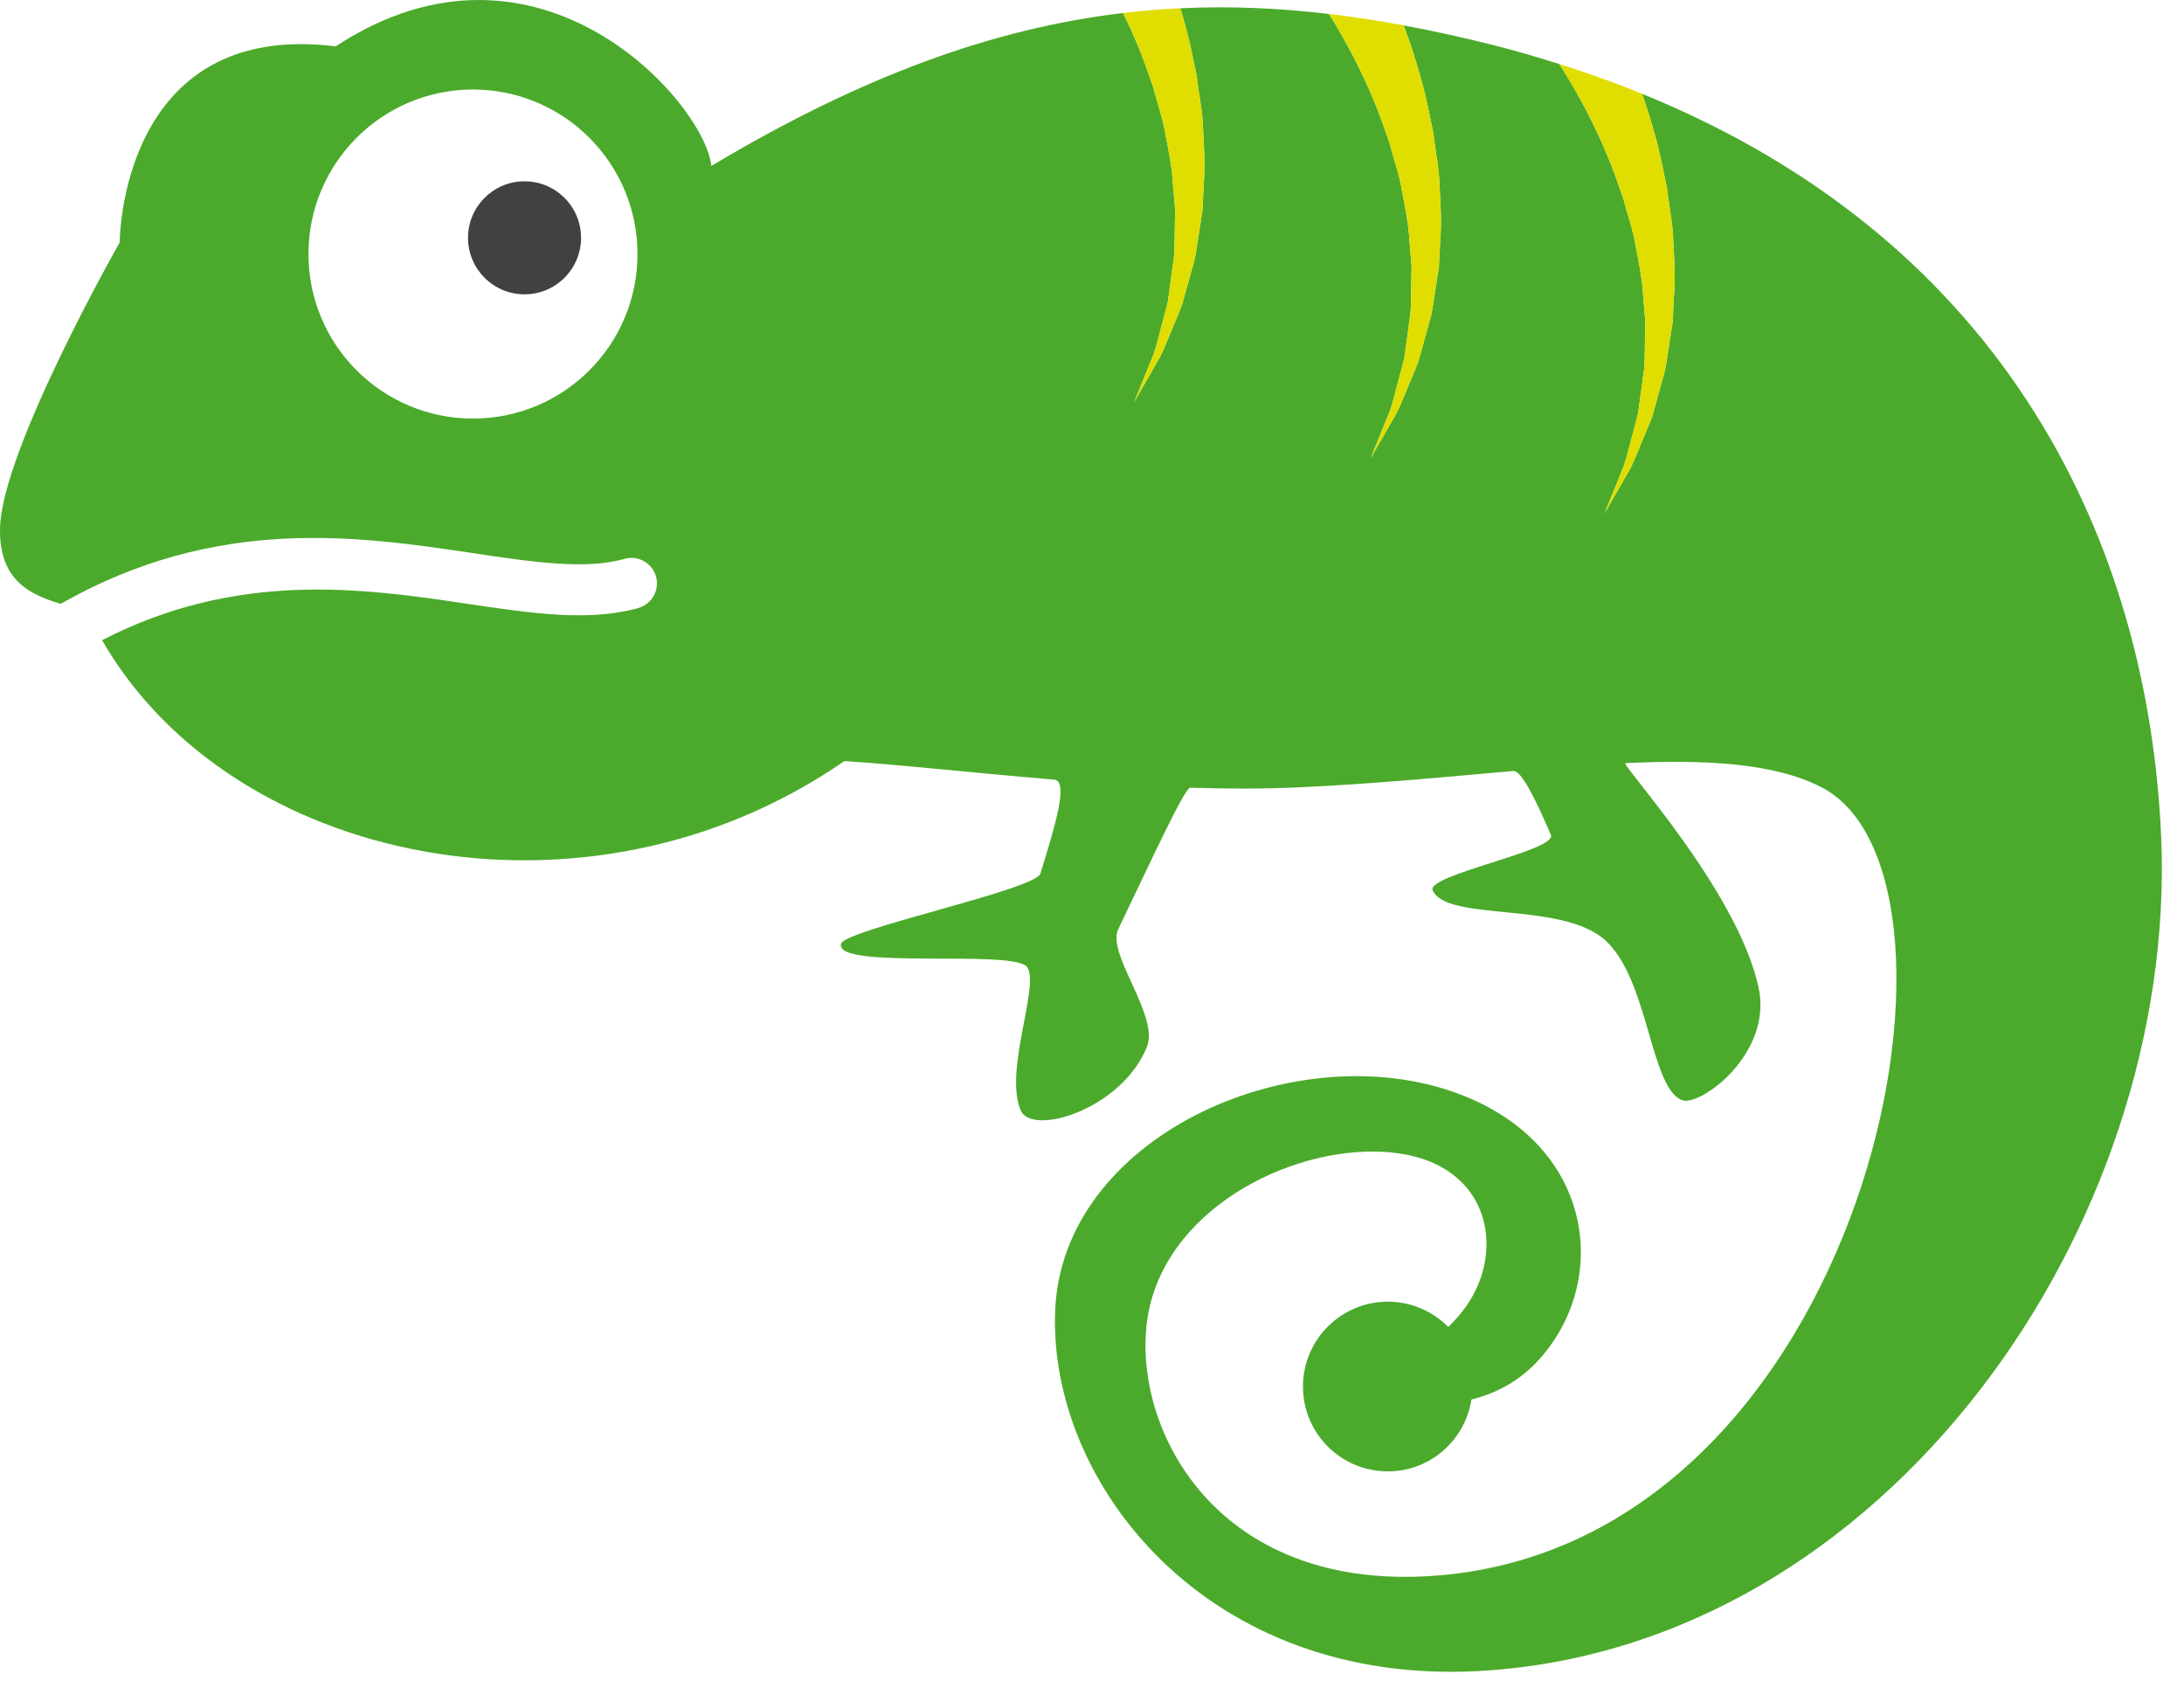
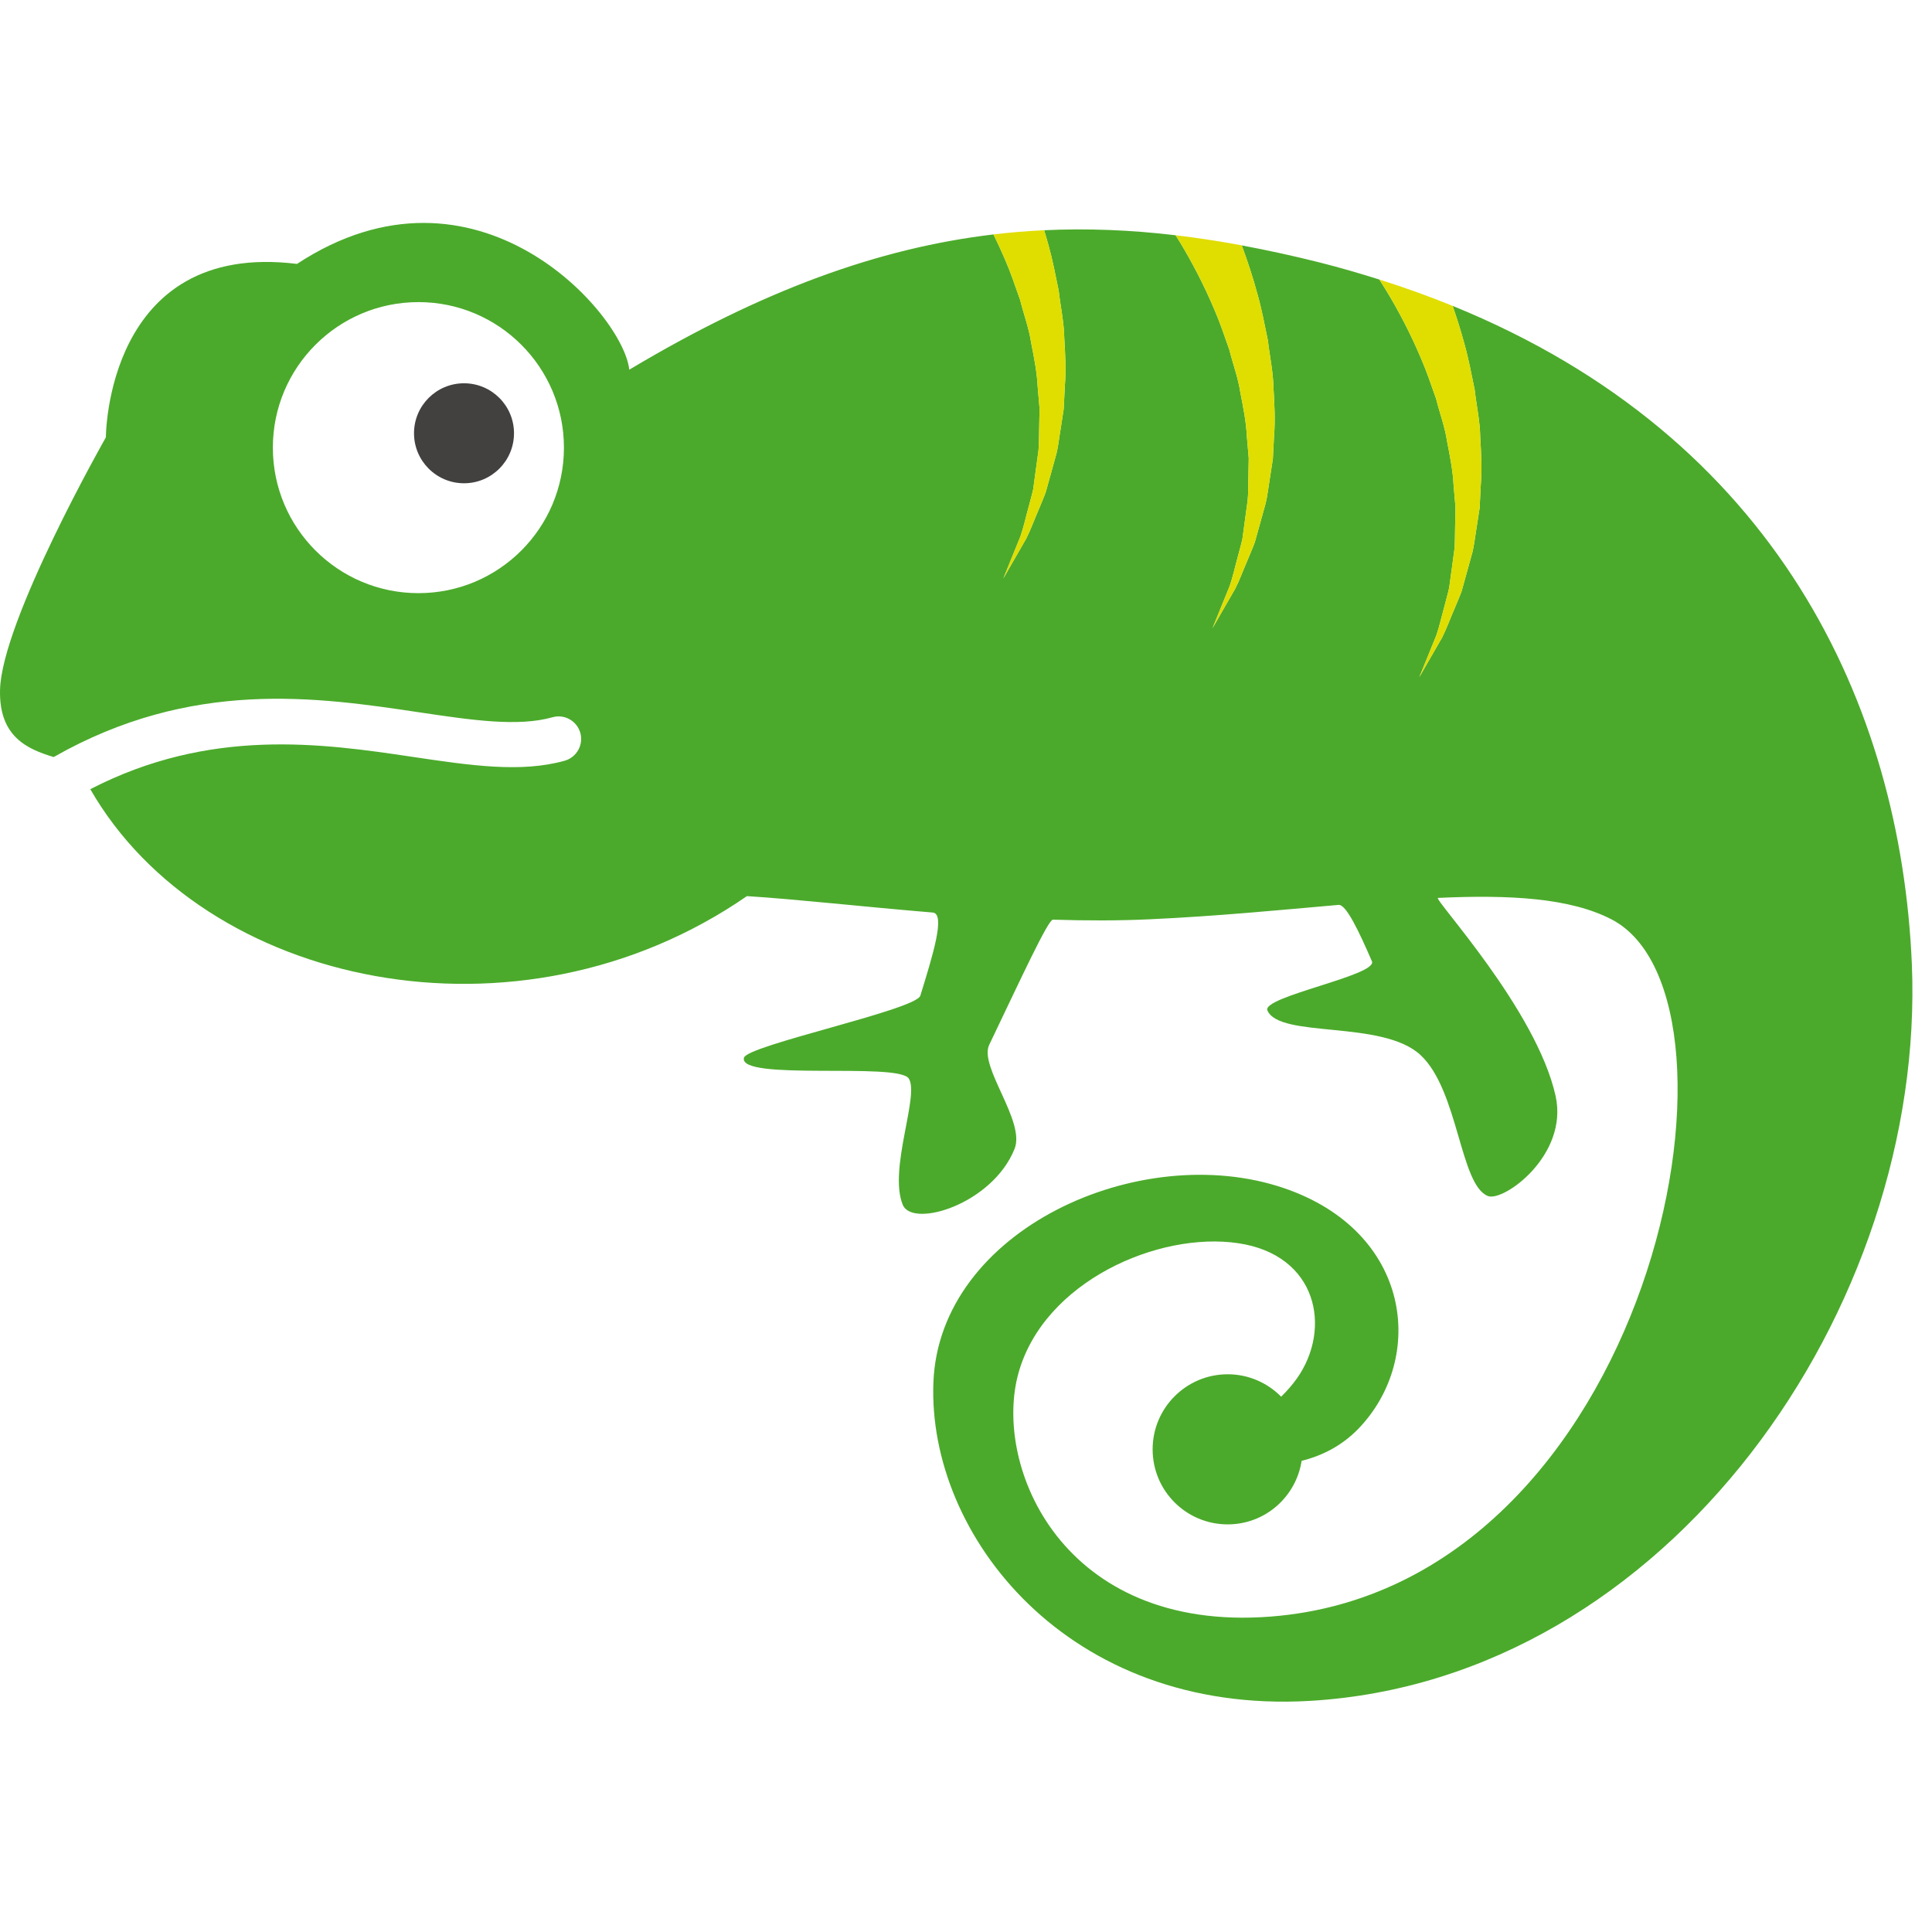
- <svg xmlns="http://www.w3.org/2000/svg" width="100%" height="100%" viewBox="0 0 65 50" version="1.1" xml:space="preserve" style="fill-rule:evenodd;clip-rule:evenodd;stroke-linejoin:round;stroke-miterlimit:1.414;">
-   <path d="M15.611,5.395c-0.929,0 -1.682,0.753 -1.682,1.682c0,0.928 0.753,1.682 1.682,1.682c0.929,0 1.682,-0.754 1.682,-1.682c0,-0.929 -0.753,-1.682 -1.682,-1.682" style="fill:#434040;fill-rule:nonzero;" />
-   <path d="M14.078,12.456c-2.705,0 -4.898,-2.191 -4.898,-4.896c0,-2.703 2.193,-4.896 4.898,-4.896c2.703,0 4.895,2.193 4.895,4.896c0,2.705 -2.19,4.896 -4.895,4.896m50.244,12.474c-0.375,-8.702 -4.549,-17.706 -15.45,-22.139c0.142,0.407 0.277,0.836 0.399,1.286c0.137,0.488 0.234,1.007 0.342,1.527c0.06,0.531 0.179,1.057 0.188,1.602c0.031,0.538 0.064,1.074 0.019,1.605c-0.014,0.263 -0.027,0.524 -0.04,0.782c-0.04,0.256 -0.078,0.508 -0.117,0.757c-0.043,0.246 -0.066,0.491 -0.123,0.723c-0.065,0.232 -0.127,0.459 -0.188,0.679c-0.061,0.22 -0.12,0.432 -0.177,0.638c-0.073,0.201 -0.159,0.39 -0.233,0.573c-0.157,0.363 -0.28,0.702 -0.424,0.986c-0.159,0.277 -0.298,0.517 -0.412,0.716c-0.227,0.395 -0.356,0.619 -0.356,0.619c0,0 0.098,-0.241 0.27,-0.661c0.084,-0.21 0.188,-0.463 0.306,-0.754c0.104,-0.297 0.178,-0.645 0.282,-1.014c0.046,-0.186 0.104,-0.377 0.147,-0.577c0.028,-0.206 0.057,-0.416 0.087,-0.633c0.029,-0.215 0.059,-0.438 0.09,-0.664c0.024,-0.227 0.014,-0.463 0.022,-0.698c0.005,-0.236 0.009,-0.475 0.014,-0.718c-0.021,-0.242 -0.042,-0.487 -0.063,-0.734c-0.024,-0.492 -0.123,-0.984 -0.219,-1.475c-0.072,-0.492 -0.253,-0.966 -0.37,-1.438c-0.165,-0.463 -0.316,-0.92 -0.502,-1.346c-0.361,-0.859 -0.769,-1.626 -1.152,-2.259c-0.087,-0.144 -0.172,-0.278 -0.255,-0.408c-0.644,-0.203 -1.303,-0.396 -1.99,-0.57c-0.899,-0.227 -1.776,-0.417 -2.64,-0.579c0.192,0.518 0.378,1.075 0.537,1.67c0.138,0.489 0.235,1.008 0.343,1.528c0.06,0.531 0.179,1.057 0.188,1.601c0.032,0.539 0.063,1.075 0.019,1.606c-0.013,0.262 -0.027,0.525 -0.04,0.782c-0.039,0.255 -0.078,0.508 -0.117,0.756c-0.042,0.247 -0.066,0.491 -0.123,0.725c-0.064,0.232 -0.127,0.457 -0.188,0.678c-0.061,0.218 -0.12,0.432 -0.178,0.638c-0.072,0.201 -0.158,0.389 -0.232,0.573c-0.157,0.363 -0.279,0.702 -0.424,0.987c-0.159,0.275 -0.298,0.516 -0.412,0.714c-0.226,0.395 -0.356,0.62 -0.356,0.62c0,0 0.098,-0.24 0.269,-0.662c0.086,-0.21 0.189,-0.463 0.307,-0.753c0.104,-0.296 0.178,-0.645 0.281,-1.014c0.048,-0.186 0.105,-0.376 0.149,-0.577c0.028,-0.205 0.056,-0.416 0.086,-0.634c0.029,-0.215 0.059,-0.436 0.09,-0.664c0.024,-0.225 0.014,-0.461 0.023,-0.697c0.004,-0.236 0.009,-0.476 0.013,-0.718c-0.021,-0.243 -0.042,-0.487 -0.063,-0.734c-0.024,-0.492 -0.123,-0.985 -0.219,-1.475c-0.073,-0.492 -0.253,-0.967 -0.37,-1.438c-0.165,-0.464 -0.315,-0.92 -0.501,-1.346c-0.363,-0.859 -0.77,-1.626 -1.152,-2.259c-0.053,-0.087 -0.104,-0.166 -0.156,-0.248c-1.497,-0.178 -2.963,-0.238 -4.422,-0.169c0.05,0.168 0.101,0.334 0.147,0.507c0.138,0.488 0.236,1.008 0.343,1.527c0.06,0.532 0.179,1.058 0.188,1.602c0.032,0.54 0.063,1.074 0.019,1.605c-0.013,0.264 -0.027,0.525 -0.04,0.783c-0.039,0.255 -0.078,0.507 -0.117,0.756c-0.043,0.246 -0.066,0.491 -0.123,0.724c-0.064,0.233 -0.127,0.458 -0.188,0.68c-0.061,0.218 -0.12,0.43 -0.178,0.636c-0.072,0.201 -0.159,0.39 -0.232,0.573c-0.157,0.364 -0.279,0.704 -0.425,0.987c-0.159,0.276 -0.297,0.518 -0.411,0.716c-0.226,0.394 -0.356,0.619 -0.356,0.619c0,0 0.098,-0.241 0.269,-0.662c0.085,-0.209 0.189,-0.463 0.307,-0.754c0.104,-0.294 0.178,-0.645 0.281,-1.012c0.047,-0.186 0.105,-0.377 0.149,-0.579c0.028,-0.203 0.056,-0.416 0.085,-0.633c0.03,-0.215 0.06,-0.437 0.091,-0.663c0.023,-0.227 0.014,-0.463 0.023,-0.699c0.004,-0.236 0.008,-0.475 0.013,-0.718c-0.021,-0.241 -0.042,-0.486 -0.063,-0.733c-0.024,-0.492 -0.123,-0.986 -0.219,-1.475c-0.073,-0.492 -0.253,-0.967 -0.37,-1.439c-0.165,-0.462 -0.315,-0.919 -0.502,-1.346c-0.127,-0.3 -0.26,-0.585 -0.395,-0.861c-3.866,0.459 -7.775,1.875 -12.254,4.551c-0.197,-1.879 -5.145,-7.519 -11.179,-3.559c-6.43,-0.795 -6.43,5.835 -6.43,5.835c0,0 -3.515,6.18 -3.561,8.508c-0.033,1.557 0.906,1.978 1.805,2.248c4.647,-2.646 8.865,-2.017 12.293,-1.506c1.785,0.267 3.332,0.494 4.49,0.167c0.4,-0.114 0.821,0.122 0.935,0.525c0.113,0.401 -0.121,0.821 -0.523,0.937c-1.473,0.413 -3.165,0.162 -5.127,-0.13c-3.066,-0.458 -6.813,-0.988 -10.836,1.088c3.821,6.655 14.403,8.912 22.091,3.598c1.677,0.105 3.877,0.355 6.251,0.552c0.438,0.037 0.009,1.418 -0.416,2.797c-0.149,0.48 -5.823,1.668 -5.934,2.088c-0.206,0.792 5.158,0.148 5.541,0.695c0.38,0.549 -0.692,3.067 -0.197,4.255c0.329,0.791 3.009,-0.019 3.759,-1.881c0.378,-0.927 -1.205,-2.766 -0.853,-3.501c1.056,-2.205 1.982,-4.215 2.144,-4.213c1.101,0.034 2.197,0.038 3.262,-0.013c2.22,-0.101 4.365,-0.31 6.349,-0.484c0.252,-0.021 0.675,0.865 1.122,1.898c0.202,0.473 -3.718,1.188 -3.516,1.654c0.414,0.947 3.859,0.31 5.145,1.494c1.287,1.188 1.328,4.383 2.276,4.75c0.524,0.2 2.713,-1.372 2.275,-3.364c-0.639,-2.908 -4.14,-6.66 -3.956,-6.667c2.429,-0.113 4.449,0.004 5.835,0.721c5.146,2.663 1.387,22.467 -11.475,23.459c-7.007,0.538 -9.346,-5.067 -8.476,-8.193c0.859,-3.089 4.719,-4.768 7.39,-4.37c2.671,0.392 3.164,2.868 1.98,4.548c-0.159,0.222 -0.338,0.426 -0.532,0.616c-0.457,-0.464 -1.095,-0.754 -1.798,-0.754c-1.396,0 -2.526,1.132 -2.526,2.526c0,1.397 1.13,2.524 2.526,2.524c1.261,0 2.298,-0.925 2.487,-2.138c0.679,-0.169 1.35,-0.498 1.92,-1.09c2.276,-2.376 1.78,-6.63 -2.53,-8.09c-4.822,-1.632 -11.58,1.399 -11.779,6.544c-0.198,5.142 4.522,11.178 12.653,10.713c12.067,-0.696 20.75,-13.227 20.266,-24.795" style="fill:#4baa2b;fill-rule:nonzero;" />
-   <path d="M34.322,2.594c0.117,0.472 0.297,0.947 0.37,1.439c0.096,0.489 0.195,0.983 0.219,1.475c0.021,0.247 0.042,0.492 0.063,0.733c-0.005,0.243 -0.01,0.482 -0.013,0.718c-0.009,0.236 0,0.472 -0.023,0.698c-0.031,0.227 -0.061,0.449 -0.091,0.664c-0.029,0.217 -0.057,0.429 -0.086,0.633c-0.043,0.202 -0.101,0.392 -0.148,0.578c-0.104,0.368 -0.177,0.718 -0.281,1.013c-0.118,0.291 -0.222,0.545 -0.307,0.754c-0.171,0.42 -0.269,0.662 -0.269,0.662c0,0 0.129,-0.225 0.356,-0.619c0.114,-0.198 0.252,-0.44 0.411,-0.717c0.145,-0.282 0.267,-0.623 0.425,-0.986c0.073,-0.183 0.16,-0.372 0.232,-0.573c0.058,-0.206 0.117,-0.418 0.178,-0.636c0.061,-0.222 0.123,-0.447 0.188,-0.68c0.057,-0.233 0.08,-0.478 0.123,-0.724c0.039,-0.249 0.077,-0.501 0.117,-0.756c0.013,-0.258 0.027,-0.519 0.039,-0.783c0.045,-0.531 0.013,-1.065 -0.018,-1.605c-0.009,-0.544 -0.128,-1.07 -0.188,-1.602c-0.108,-0.519 -0.205,-1.039 -0.343,-1.527c-0.046,-0.174 -0.097,-0.339 -0.147,-0.507c-0.568,0.027 -1.136,0.073 -1.704,0.141c0.135,0.276 0.268,0.561 0.395,0.861c0.187,0.426 0.337,0.884 0.502,1.346" style="fill:#e0dd00;fill-rule:nonzero;" />
-   <path d="M40.858,2.921c0.187,0.427 0.337,0.884 0.502,1.346c0.117,0.472 0.298,0.947 0.37,1.439c0.096,0.49 0.195,0.982 0.219,1.475c0.021,0.246 0.042,0.491 0.063,0.734c-0.005,0.242 -0.009,0.482 -0.013,0.718c-0.009,0.236 0.001,0.472 -0.023,0.697c-0.031,0.227 -0.061,0.448 -0.09,0.664c-0.03,0.218 -0.059,0.429 -0.087,0.634c-0.043,0.2 -0.101,0.391 -0.147,0.577c-0.104,0.37 -0.178,0.718 -0.282,1.014c-0.118,0.29 -0.222,0.544 -0.306,0.753c-0.172,0.421 -0.27,0.662 -0.27,0.662c0,0 0.129,-0.226 0.356,-0.619c0.115,-0.198 0.253,-0.44 0.412,-0.716c0.144,-0.284 0.267,-0.624 0.424,-0.987c0.074,-0.183 0.16,-0.372 0.233,-0.573c0.057,-0.205 0.116,-0.418 0.177,-0.637c0.061,-0.221 0.123,-0.447 0.188,-0.678c0.057,-0.234 0.08,-0.477 0.123,-0.725c0.039,-0.247 0.077,-0.501 0.117,-0.756c0.013,-0.258 0.026,-0.52 0.04,-0.783c0.045,-0.53 0.012,-1.066 -0.019,-1.605c-0.009,-0.544 -0.128,-1.07 -0.188,-1.602c-0.108,-0.519 -0.205,-1.039 -0.342,-1.527c-0.161,-0.595 -0.346,-1.152 -0.538,-1.671c-0.752,-0.14 -1.493,-0.253 -2.225,-0.34c0.051,0.082 0.102,0.16 0.154,0.247c0.383,0.634 0.791,1.4 1.152,2.259" style="fill:#e0dd00;fill-rule:nonzero;" />
-   <path d="M47.814,4.571c0.187,0.427 0.337,0.884 0.502,1.347c0.117,0.471 0.298,0.946 0.37,1.437c0.096,0.492 0.195,0.984 0.219,1.476c0.021,0.247 0.042,0.492 0.063,0.734c-0.005,0.243 -0.009,0.481 -0.013,0.718c-0.009,0.235 0.001,0.471 -0.023,0.698c-0.031,0.226 -0.061,0.448 -0.09,0.664c-0.03,0.216 -0.059,0.427 -0.087,0.633c-0.043,0.2 -0.101,0.39 -0.147,0.576c-0.104,0.37 -0.178,0.718 -0.282,1.014c-0.118,0.292 -0.222,0.546 -0.306,0.755c-0.172,0.42 -0.27,0.661 -0.27,0.661c0,0 0.129,-0.225 0.356,-0.619c0.115,-0.199 0.253,-0.439 0.412,-0.716c0.144,-0.284 0.267,-0.623 0.424,-0.986c0.074,-0.183 0.16,-0.372 0.233,-0.573c0.057,-0.206 0.116,-0.418 0.177,-0.638c0.061,-0.22 0.123,-0.447 0.188,-0.679c0.057,-0.232 0.08,-0.477 0.123,-0.723c0.039,-0.249 0.077,-0.501 0.117,-0.757c0.013,-0.258 0.026,-0.519 0.04,-0.783c0.045,-0.53 0.012,-1.066 -0.019,-1.605c-0.009,-0.544 -0.128,-1.07 -0.188,-1.602c-0.108,-0.519 -0.205,-1.038 -0.342,-1.527c-0.122,-0.45 -0.257,-0.878 -0.399,-1.285c-0.786,-0.32 -1.607,-0.615 -2.464,-0.886c0.082,0.13 0.167,0.264 0.254,0.407c0.383,0.634 0.791,1.401 1.152,2.259" style="fill:#e0dd00;fill-rule:nonzero;" />
+ <svg xmlns="http://www.w3.org/2000/svg" width="100%" height="100%" viewBox="0 0 65 65" version="1.1" xml:space="preserve" style="fill-rule:evenodd;clip-rule:evenodd;stroke-linejoin:round;stroke-miterlimit:1.414;">
+   <g transform="matrix(1,0,0,1,0,7.5)">
+     <path d="M15.611,5.395C14.682,5.395 13.929,6.148 13.929,7.077C13.929,8.005 14.682,8.759 15.611,8.759C16.54,8.759 17.293,8.005 17.293,7.077C17.293,6.148 16.54,5.395 15.611,5.395" style="fill:rgb(67,64,64);fill-rule:nonzero;" />
+   </g>
+   <g transform="matrix(1,0,0,1,0,7.5)">
+     <path d="M14.078,12.456C11.373,12.456 9.18,10.265 9.18,7.56C9.18,4.857 11.373,2.664 14.078,2.664C16.781,2.664 18.973,4.857 18.973,7.56C18.973,10.265 16.783,12.456 14.078,12.456M64.322,24.93C63.947,16.228 59.773,7.224 48.872,2.791C49.014,3.198 49.149,3.627 49.271,4.077C49.408,4.565 49.505,5.084 49.613,5.604C49.673,6.135 49.792,6.661 49.801,7.206C49.832,7.744 49.865,8.28 49.82,8.811C49.806,9.074 49.793,9.335 49.78,9.593C49.74,9.849 49.702,10.101 49.663,10.35C49.62,10.596 49.597,10.841 49.54,11.073C49.475,11.305 49.413,11.532 49.352,11.752C49.291,11.972 49.232,12.184 49.175,12.39C49.102,12.591 49.016,12.78 48.942,12.963C48.785,13.326 48.662,13.665 48.518,13.949C48.359,14.226 48.22,14.466 48.106,14.665C47.879,15.06 47.75,15.284 47.75,15.284C47.75,15.284 47.848,15.043 48.02,14.623C48.104,14.413 48.208,14.16 48.326,13.869C48.43,13.572 48.504,13.224 48.608,12.855C48.654,12.669 48.712,12.478 48.755,12.278C48.783,12.072 48.812,11.862 48.842,11.645C48.871,11.43 48.901,11.207 48.932,10.981C48.956,10.754 48.946,10.518 48.954,10.283C48.959,10.047 48.963,9.808 48.968,9.565C48.947,9.323 48.926,9.078 48.905,8.831C48.881,8.339 48.782,7.847 48.686,7.356C48.614,6.864 48.433,6.39 48.316,5.918C48.151,5.455 48,4.998 47.814,4.572C47.453,3.713 47.045,2.946 46.662,2.313C46.575,2.169 46.49,2.035 46.407,1.905C45.763,1.702 45.104,1.509 44.417,1.335C43.518,1.108 42.641,0.918 41.777,0.756C41.969,1.274 42.155,1.831 42.314,2.426C42.452,2.915 42.549,3.434 42.657,3.954C42.717,4.485 42.836,5.011 42.845,5.555C42.877,6.094 42.908,6.63 42.864,7.161C42.851,7.423 42.837,7.686 42.824,7.943C42.785,8.198 42.746,8.451 42.707,8.699C42.665,8.946 42.641,9.19 42.584,9.424C42.52,9.656 42.457,9.881 42.396,10.102C42.335,10.32 42.276,10.534 42.218,10.74C42.146,10.941 42.06,11.129 41.986,11.313C41.829,11.676 41.707,12.015 41.562,12.3C41.403,12.575 41.264,12.816 41.15,13.014C40.924,13.409 40.794,13.634 40.794,13.634C40.794,13.634 40.892,13.394 41.063,12.972C41.149,12.762 41.252,12.509 41.37,12.219C41.474,11.923 41.548,11.574 41.651,11.205C41.699,11.019 41.756,10.829 41.8,10.628C41.828,10.423 41.856,10.212 41.886,9.994C41.915,9.779 41.945,9.558 41.976,9.33C42,9.105 41.99,8.869 41.999,8.633C42.003,8.397 42.008,8.157 42.012,7.915C41.991,7.672 41.97,7.428 41.949,7.181C41.925,6.689 41.826,6.196 41.73,5.706C41.657,5.214 41.477,4.739 41.36,4.268C41.195,3.804 41.045,3.348 40.859,2.922C40.496,2.063 40.089,1.296 39.707,0.663C39.654,0.576 39.603,0.497 39.551,0.415C38.054,0.237 36.588,0.177 35.129,0.246C35.179,0.414 35.23,0.58 35.276,0.753C35.414,1.241 35.512,1.761 35.619,2.28C35.679,2.812 35.798,3.338 35.807,3.882C35.839,4.422 35.87,4.956 35.826,5.487C35.813,5.751 35.799,6.012 35.786,6.27C35.747,6.525 35.708,6.777 35.669,7.026C35.626,7.272 35.603,7.517 35.546,7.75C35.482,7.983 35.419,8.208 35.358,8.43C35.297,8.648 35.238,8.86 35.18,9.066C35.108,9.267 35.021,9.456 34.948,9.639C34.791,10.003 34.669,10.343 34.523,10.626C34.364,10.902 34.226,11.144 34.112,11.342C33.886,11.736 33.756,11.961 33.756,11.961C33.756,11.961 33.854,11.72 34.025,11.299C34.11,11.09 34.214,10.836 34.332,10.545C34.436,10.251 34.51,9.9 34.613,9.533C34.66,9.347 34.718,9.156 34.762,8.954C34.79,8.751 34.818,8.538 34.847,8.321C34.877,8.106 34.907,7.884 34.938,7.658C34.961,7.431 34.952,7.195 34.961,6.959C34.965,6.723 34.969,6.484 34.974,6.241C34.953,6 34.932,5.755 34.911,5.508C34.887,5.016 34.788,4.522 34.692,4.033C34.619,3.541 34.439,3.066 34.322,2.594C34.157,2.132 34.007,1.675 33.82,1.248C33.693,0.948 33.56,0.663 33.425,0.387C29.559,0.846 25.65,2.262 21.171,4.938C20.974,3.059 16.026,-2.581 9.992,1.379C3.562,0.584 3.562,7.214 3.562,7.214C3.562,7.214 0.047,13.394 0.001,15.722C-0.032,17.279 0.907,17.7 1.806,17.97C6.453,15.324 10.671,15.953 14.099,16.464C15.884,16.731 17.431,16.958 18.589,16.631C18.989,16.517 19.41,16.753 19.524,17.156C19.637,17.557 19.403,17.977 19.001,18.093C17.528,18.506 15.836,18.255 13.874,17.963C10.808,17.505 7.061,16.975 3.038,19.051C6.859,25.706 17.441,27.963 25.129,22.649C26.806,22.754 29.006,23.004 31.38,23.201C31.818,23.238 31.389,24.619 30.964,25.998C30.815,26.478 25.141,27.666 25.03,28.086C24.824,28.878 30.188,28.234 30.571,28.781C30.951,29.33 29.879,31.848 30.374,33.036C30.703,33.827 33.383,33.017 34.133,31.155C34.511,30.228 32.928,28.389 33.28,27.654C34.336,25.449 35.262,23.439 35.424,23.441C36.525,23.475 37.621,23.479 38.686,23.428C40.906,23.327 43.051,23.118 45.035,22.944C45.287,22.923 45.71,23.809 46.157,24.842C46.359,25.315 42.439,26.03 42.641,26.496C43.055,27.443 46.5,26.806 47.786,27.99C49.073,29.178 49.114,32.373 50.062,32.74C50.586,32.94 52.775,31.368 52.337,29.376C51.698,26.468 48.197,22.716 48.381,22.709C50.81,22.596 52.83,22.713 54.216,23.43C59.362,26.093 55.603,45.897 42.741,46.889C35.734,47.427 33.395,41.822 34.265,38.696C35.124,35.607 38.984,33.928 41.655,34.326C44.326,34.718 44.819,37.194 43.635,38.874C43.476,39.096 43.297,39.3 43.103,39.49C42.646,39.026 42.008,38.736 41.305,38.736C39.909,38.736 38.779,39.868 38.779,41.262C38.779,42.659 39.909,43.786 41.305,43.786C42.566,43.786 43.603,42.861 43.792,41.648C44.471,41.479 45.142,41.15 45.712,40.558C47.988,38.182 47.492,33.928 43.182,32.468C38.36,30.836 31.602,33.867 31.403,39.012C31.205,44.154 35.925,50.19 44.056,49.725C56.123,49.029 64.806,36.498 64.322,24.93" style="fill:rgb(75,170,43);fill-rule:nonzero;" />
+   </g>
+   <g transform="matrix(1,0,0,1,0,7.5)">
+     <path d="M34.322,2.594C34.439,3.066 34.619,3.541 34.692,4.033C34.788,4.522 34.887,5.016 34.911,5.508C34.932,5.755 34.953,6 34.974,6.241C34.969,6.484 34.964,6.723 34.961,6.959C34.952,7.195 34.961,7.431 34.938,7.657C34.907,7.884 34.877,8.106 34.847,8.321C34.818,8.538 34.79,8.75 34.761,8.954C34.718,9.156 34.66,9.346 34.613,9.532C34.509,9.9 34.436,10.25 34.332,10.545C34.214,10.836 34.11,11.09 34.025,11.299C33.854,11.719 33.756,11.961 33.756,11.961C33.756,11.961 33.885,11.736 34.112,11.342C34.226,11.144 34.364,10.902 34.523,10.625C34.668,10.343 34.79,10.002 34.948,9.639C35.021,9.456 35.108,9.267 35.18,9.066C35.238,8.86 35.297,8.648 35.358,8.43C35.419,8.208 35.481,7.983 35.546,7.75C35.603,7.517 35.626,7.272 35.669,7.026C35.708,6.777 35.746,6.525 35.786,6.27C35.799,6.012 35.813,5.751 35.825,5.487C35.87,4.956 35.838,4.422 35.807,3.882C35.798,3.338 35.679,2.812 35.619,2.28C35.511,1.761 35.414,1.241 35.276,0.753C35.23,0.579 35.179,0.414 35.129,0.246C34.561,0.273 33.993,0.319 33.425,0.387C33.56,0.663 33.693,0.948 33.82,1.248C34.007,1.674 34.157,2.132 34.322,2.594" style="fill:rgb(224,221,0);fill-rule:nonzero;" />
+   </g>
+   <g transform="matrix(1,0,0,1,0,7.5)">
+     <path d="M40.858,2.921C41.045,3.348 41.195,3.805 41.36,4.267C41.477,4.739 41.658,5.214 41.73,5.706C41.826,6.196 41.925,6.688 41.949,7.181C41.97,7.427 41.991,7.672 42.012,7.915C42.007,8.157 42.003,8.397 41.999,8.633C41.99,8.869 42,9.105 41.976,9.33C41.945,9.557 41.915,9.778 41.886,9.994C41.856,10.212 41.827,10.423 41.799,10.628C41.756,10.828 41.698,11.019 41.652,11.205C41.548,11.575 41.474,11.923 41.37,12.219C41.252,12.509 41.148,12.763 41.064,12.972C40.892,13.393 40.794,13.634 40.794,13.634C40.794,13.634 40.923,13.408 41.15,13.015C41.265,12.817 41.403,12.575 41.562,12.299C41.706,12.015 41.829,11.675 41.986,11.312C42.06,11.129 42.146,10.94 42.219,10.739C42.276,10.534 42.335,10.321 42.396,10.102C42.457,9.881 42.519,9.655 42.584,9.424C42.641,9.19 42.664,8.947 42.707,8.699C42.746,8.452 42.784,8.198 42.824,7.943C42.837,7.685 42.85,7.423 42.864,7.16C42.909,6.63 42.876,6.094 42.845,5.555C42.836,5.011 42.717,4.485 42.657,3.953C42.549,3.434 42.452,2.914 42.315,2.426C42.154,1.831 41.969,1.274 41.777,0.755C41.025,0.615 40.284,0.502 39.552,0.415C39.603,0.497 39.654,0.575 39.706,0.662C40.089,1.296 40.497,2.062 40.858,2.921" style="fill:rgb(224,221,0);fill-rule:nonzero;" />
+   </g>
+   <g transform="matrix(1,0,0,1,0,7.5)">
+     <path d="M47.814,4.571C48.001,4.998 48.151,5.455 48.316,5.918C48.433,6.389 48.614,6.864 48.686,7.355C48.782,7.847 48.881,8.339 48.905,8.831C48.926,9.078 48.947,9.323 48.968,9.565C48.963,9.808 48.959,10.046 48.955,10.283C48.946,10.518 48.956,10.754 48.932,10.981C48.901,11.207 48.871,11.429 48.842,11.645C48.812,11.861 48.783,12.072 48.755,12.278C48.712,12.478 48.654,12.668 48.608,12.854C48.504,13.224 48.43,13.572 48.326,13.868C48.208,14.16 48.104,14.414 48.02,14.623C47.848,15.043 47.75,15.284 47.75,15.284C47.75,15.284 47.879,15.059 48.106,14.665C48.221,14.466 48.359,14.226 48.518,13.949C48.662,13.665 48.785,13.326 48.942,12.963C49.016,12.78 49.102,12.591 49.175,12.39C49.232,12.184 49.291,11.972 49.352,11.752C49.413,11.532 49.475,11.305 49.54,11.073C49.597,10.841 49.62,10.596 49.663,10.35C49.702,10.101 49.74,9.849 49.78,9.593C49.793,9.335 49.806,9.074 49.82,8.81C49.865,8.28 49.832,7.744 49.801,7.205C49.792,6.661 49.673,6.135 49.613,5.603C49.505,5.084 49.408,4.565 49.271,4.076C49.149,3.626 49.014,3.198 48.872,2.791C48.086,2.471 47.265,2.176 46.408,1.905C46.49,2.035 46.575,2.169 46.662,2.312C47.045,2.946 47.453,3.713 47.814,4.571" style="fill:rgb(224,221,0);fill-rule:nonzero;" />
+   </g>
</svg>
